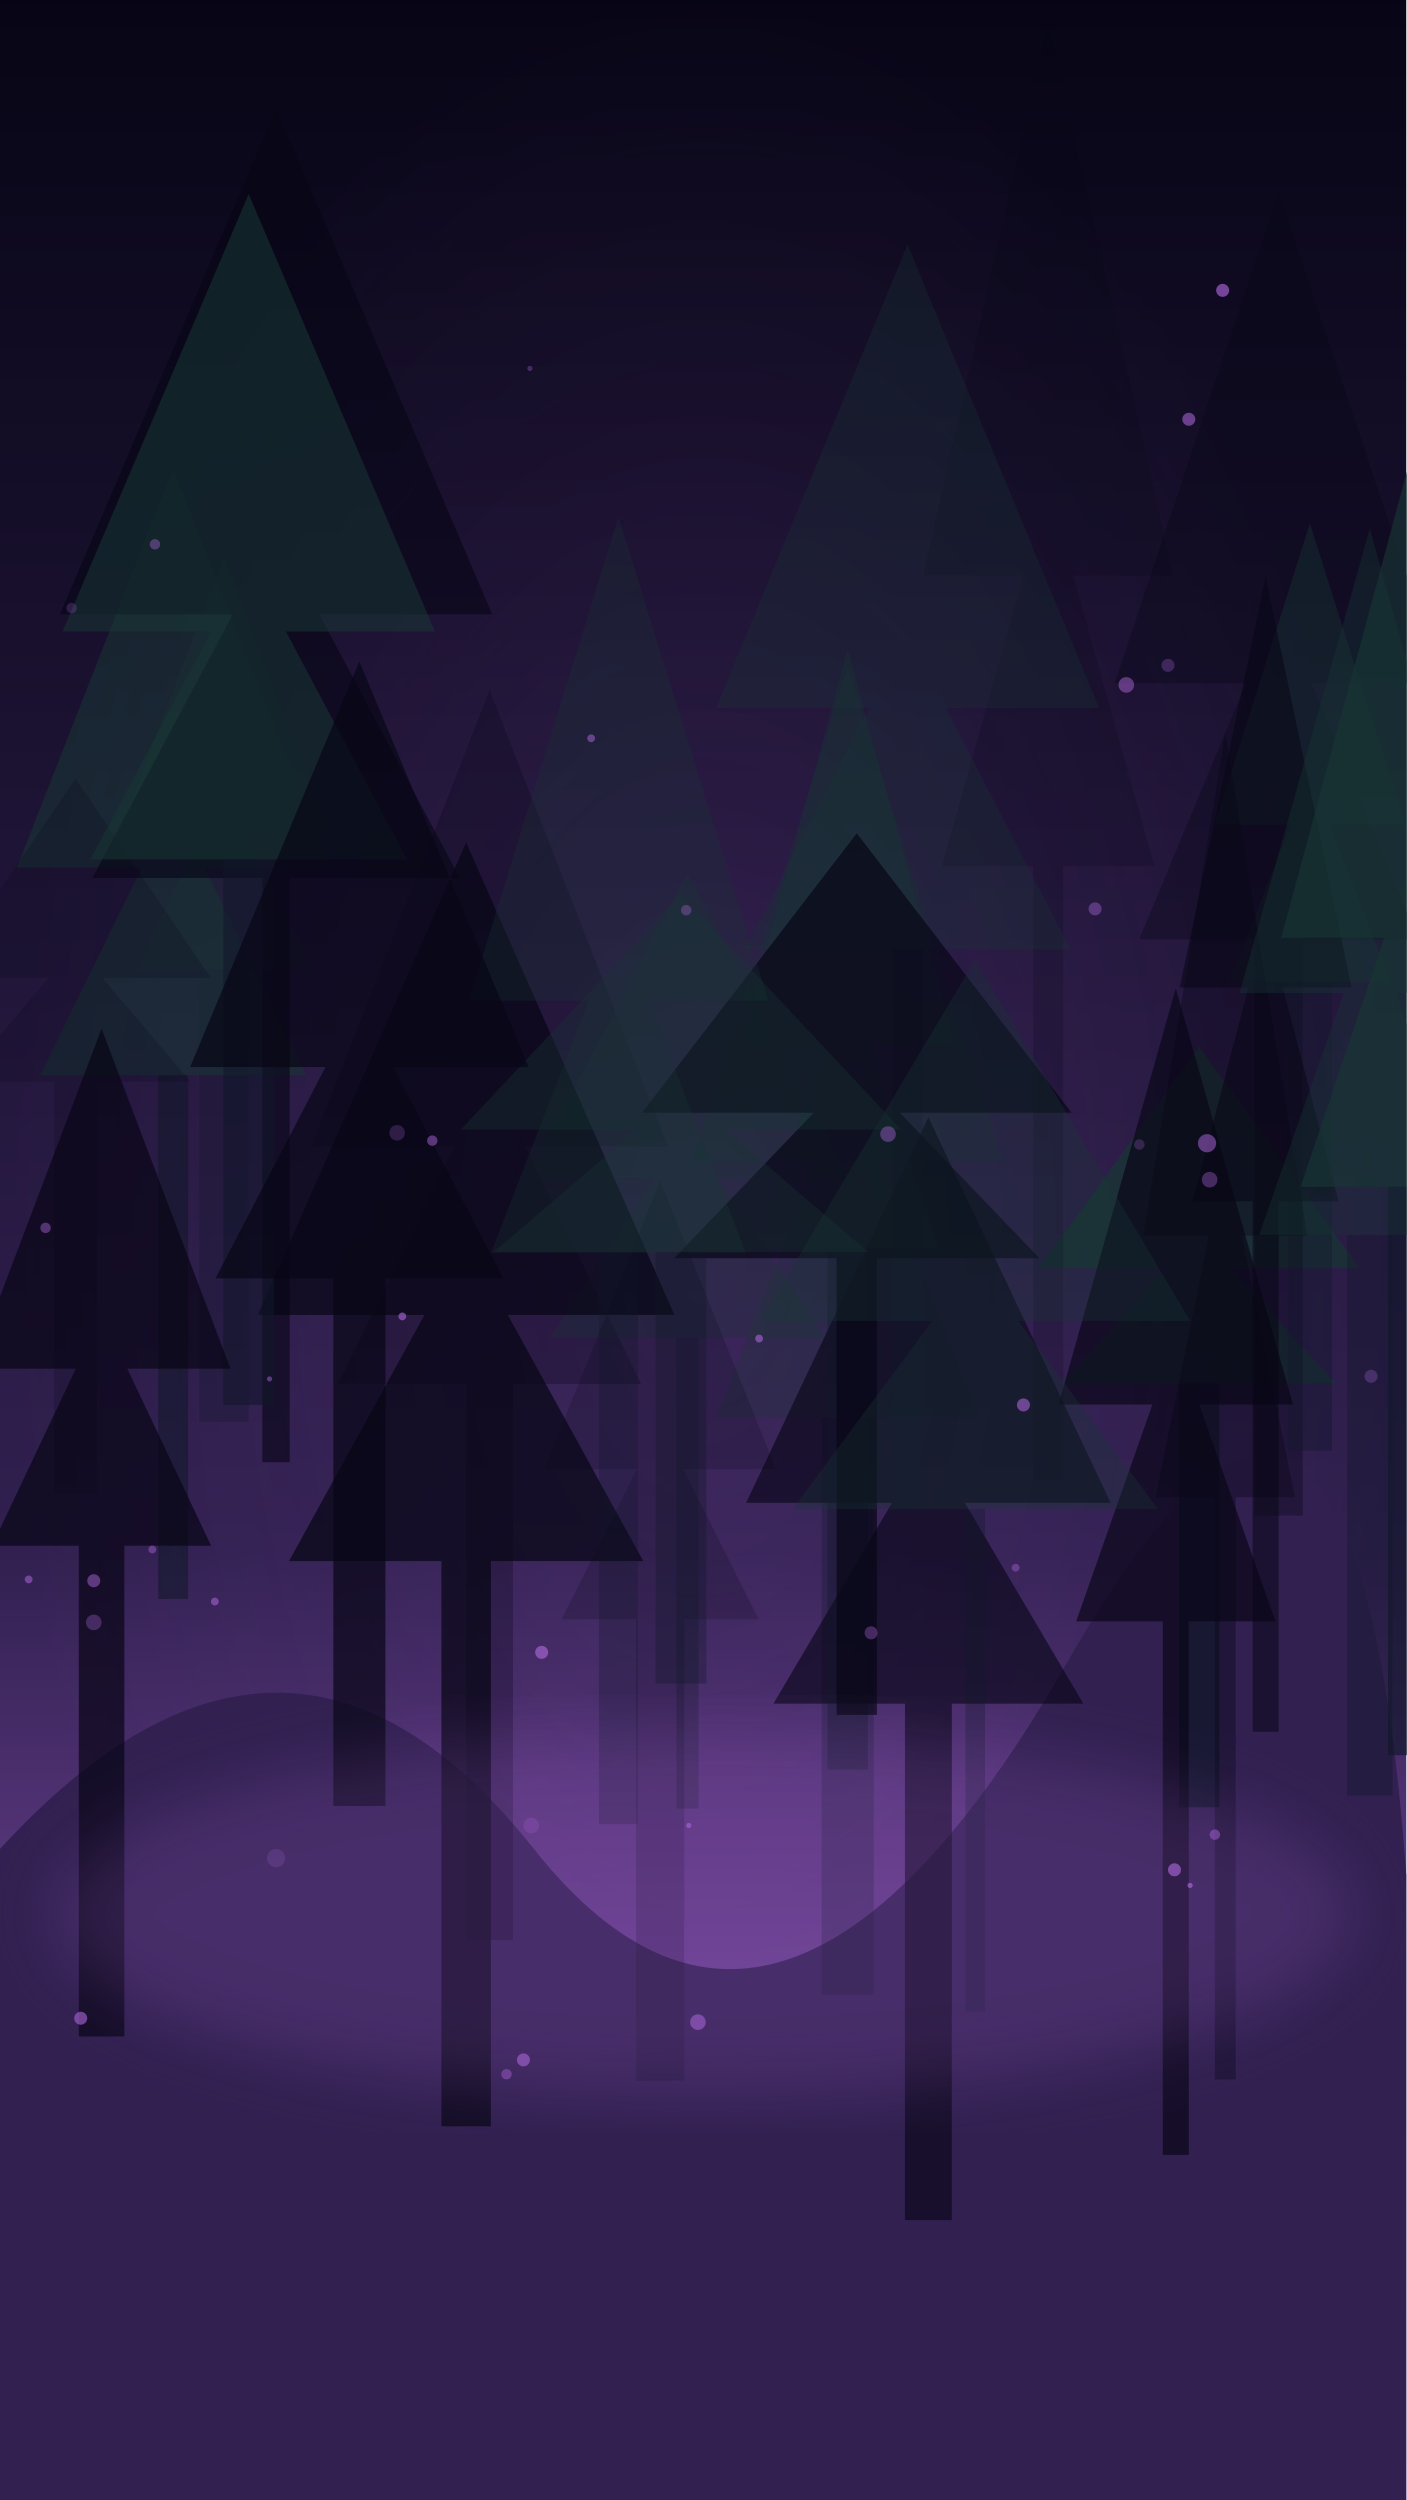
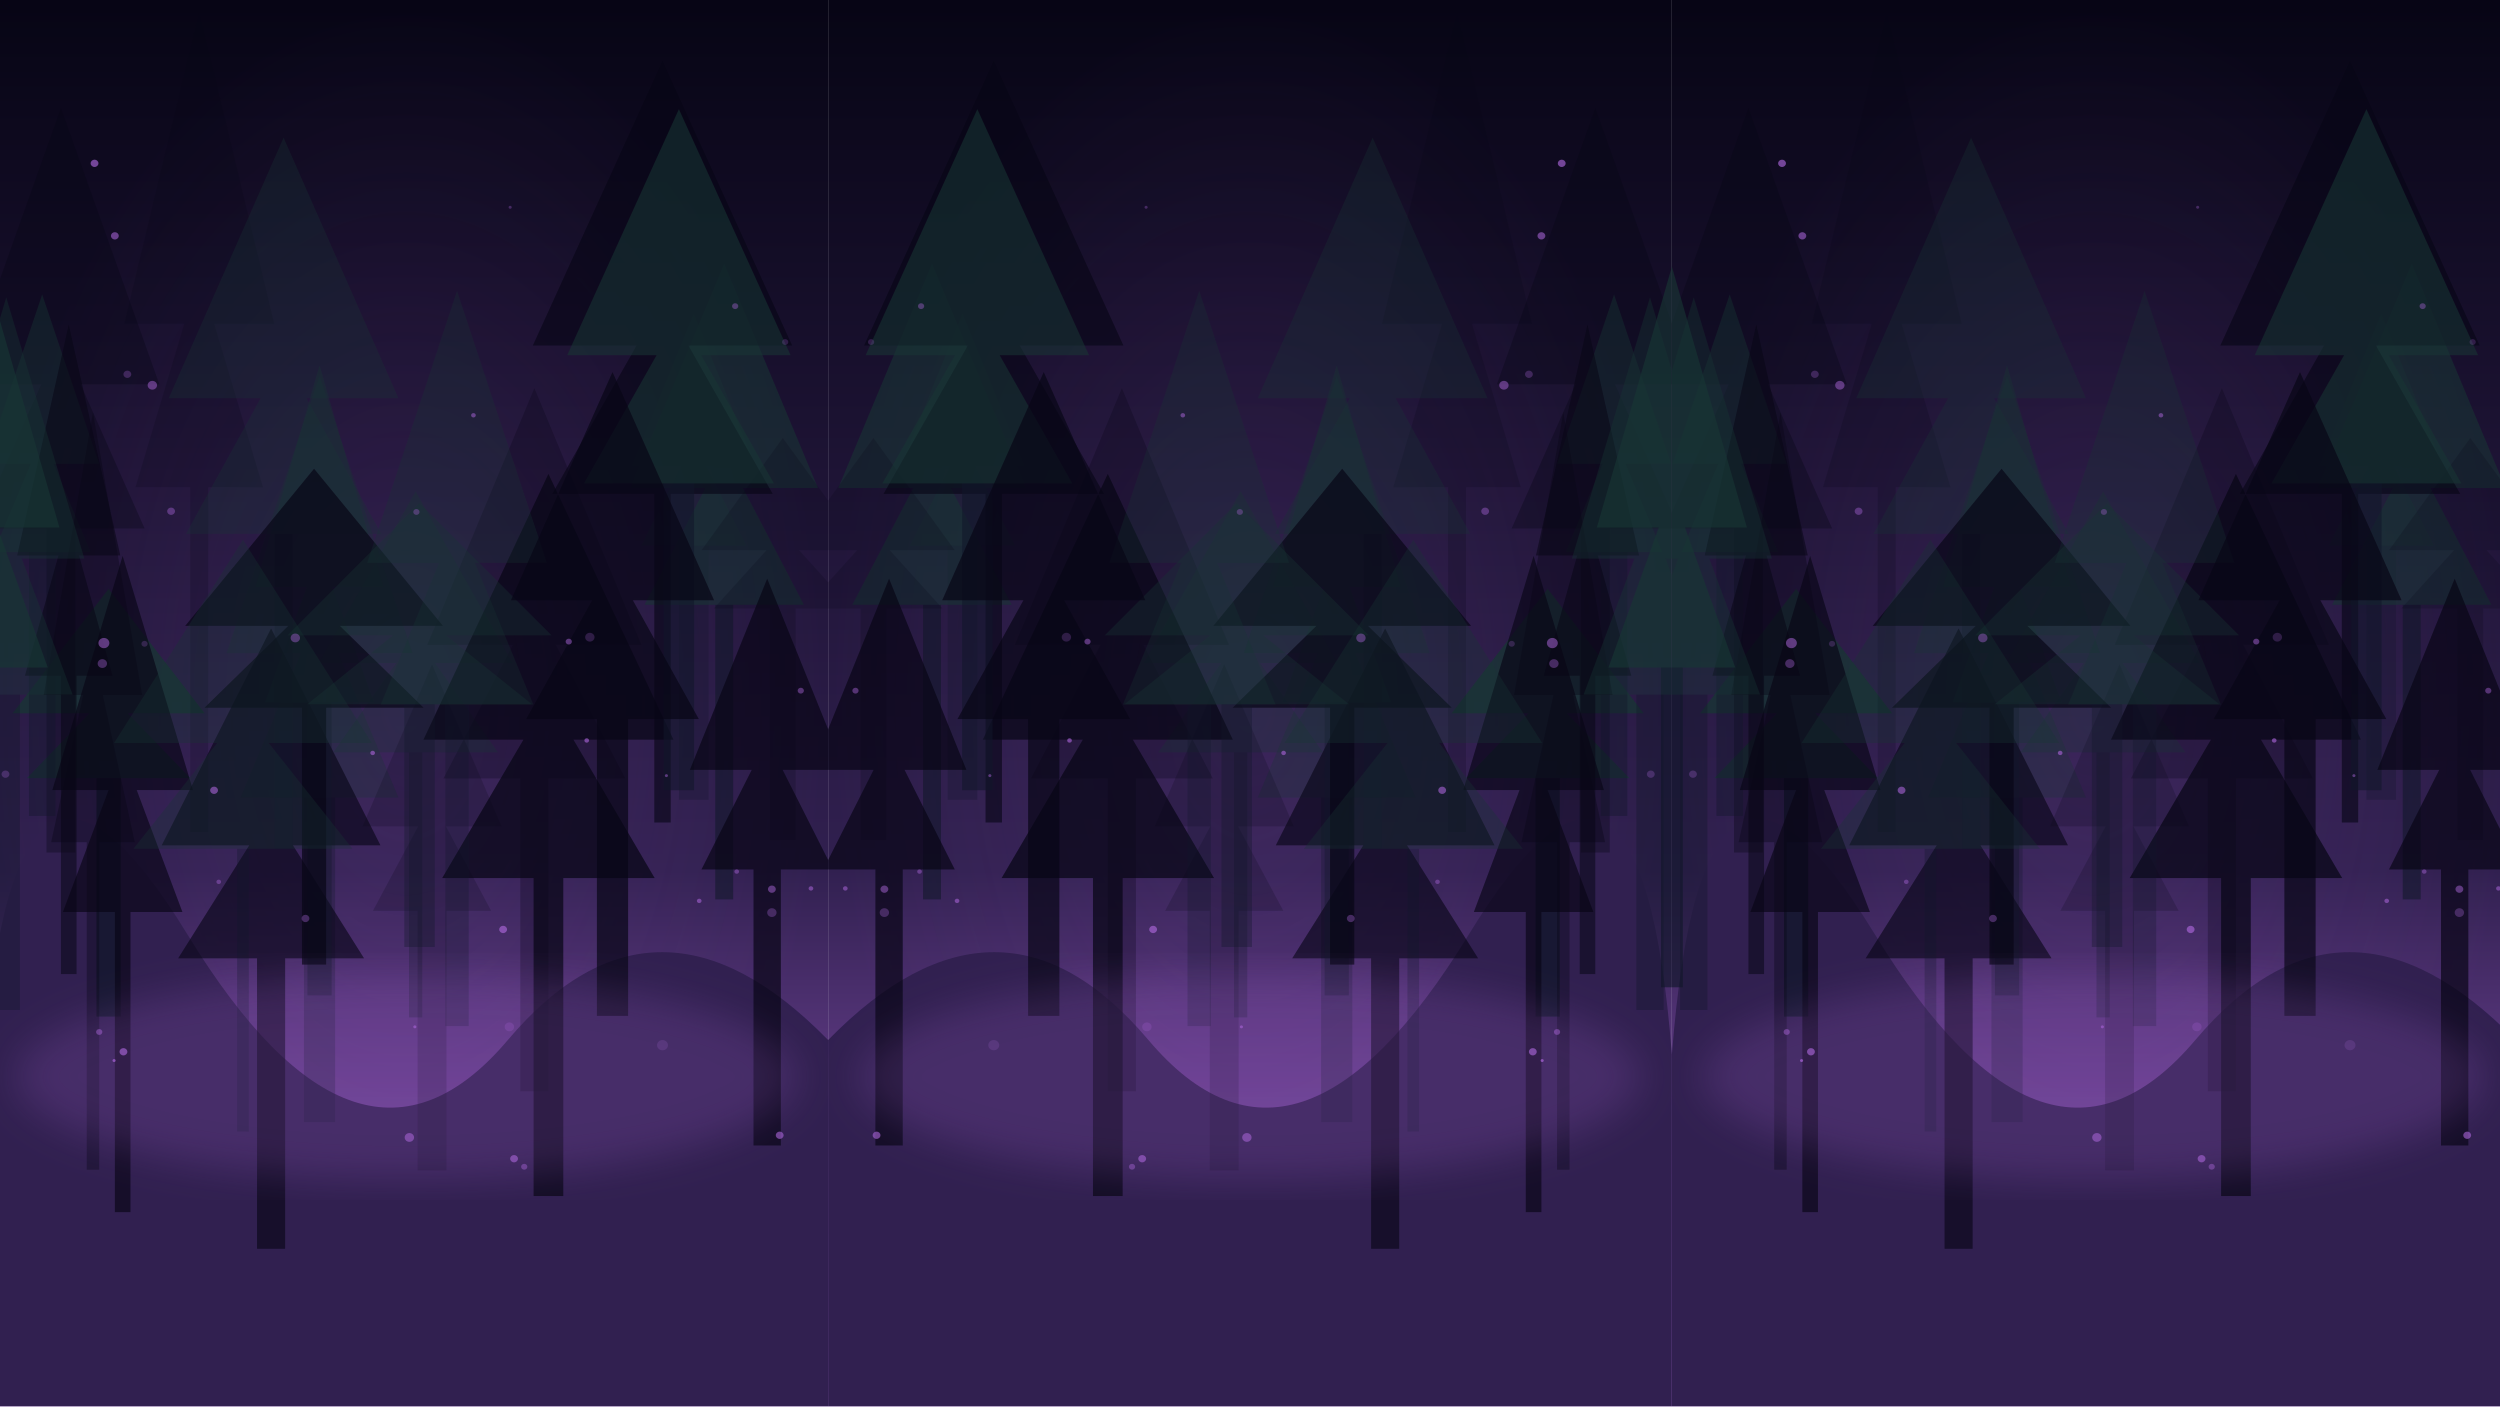
- <svg xmlns="http://www.w3.org/2000/svg" width="1080" height="1920" viewBox="0 0 1080 1920" role="img">
+ <svg xmlns="http://www.w3.org/2000/svg" width="1920" height="1080" viewBox="0 0 1920 1080" role="img" aria-label="Forêt violette panoramique haute définition">
  <defs>
    <linearGradient id="sky" x2="0" y2="1">
      <stop offset="0" stop-color="#070515" />
      <stop offset=".62" stop-color="#312050" />
      <stop offset="1" stop-color="#9e5ecb" />
    </linearGradient>
    <radialGradient id="glow">
      <stop stop-color="#9e5ecb" stop-opacity=".55" />
      <stop offset="1" stop-color="#9e5ecb" stop-opacity="0" />
    </radialGradient>
    <filter id="blur">
      <feGaussianBlur stdDeviation="25" />
    </filter>
    <filter id="soft">
      <feGaussianBlur stdDeviation="5" />
    </filter>
  </defs>
-   <rect width="1080" height="1920" fill="url(#sky)" />
-   <rect width="1080" height="1920" fill="url(#glow)" opacity=".25" />
-   <path d="M0 1420 Q220 1180 410 1420 T820 1276 T1080 1440 L1080 1920H0Z" fill="#312050" />
-   <g opacity="0.28">
-     <path d="M651 1532v-789 " stroke="#101629" stroke-width="40" />
-     <path d="M651 513l-119 378.72h95.2l-77.35 197.25h202.3l-77.35-197.25h95.2Z" fill="#173533" />
+   <g transform="translate(1272 0) scale(-1 1)">
+     <svg x="636" y="0" width="648" height="1080" viewBox="0 0 1080 1920" preserveAspectRatio="none">
+       <rect width="1080" height="1920" fill="url(#sky)" />
+       <rect width="1080" height="1920" fill="url(#glow)" opacity=".25" />
+       <path d="M0 1420 Q220 1180 410 1420 T820 1276 T1080 1440 L1080 1920H0Z" fill="#312050" />
+       <g opacity="0.28">
+         <path d="M651 1532v-789 " stroke="#101629" stroke-width="40" />
+         <path d="M651 513l-119 378.72h95.2l-77.35 197.25h202.3l-77.35-197.25h95.2Z" fill="#173533" />
+       </g>
+       <g opacity="0.28">
+         <path d="M376 1490v-730 " stroke="#070515" stroke-width="36" />
+         <path d="M376 530l-137 350.4h109.6l-89.05 182.5h232.9l-89.05-182.5h109.6Z" fill="#070515" />
+       </g>
+       <g opacity="0.75">
+         <path d="M921 1388v-354 " stroke="#101629" stroke-width="31" />
+         <path d="M921 804l-123 169.92h98.4l-79.95 88.5h209.1l-79.95-88.5h98.4Z" fill="#173533" />
+       </g>
+       <g opacity="0.62">
+         <path d="M713 1705v-617 " stroke="#070515" stroke-width="36" />
+         <path d="M713 858l-140 296.16h112l-91 154.25h238l-91-154.25h112Z" fill="#070515" />
+       </g>
+       <g opacity="0.36">
+         <path d="M651 1359v-630 " stroke="#101629" stroke-width="31" />
+         <path d="M651 499l-82 302.4h65.6l-53.3 157.5h139.4l-53.3-157.5h65.6Z" fill="#173533" />
+       </g>
+       <g opacity="0.35">
+         <path d="M982 1164v-787 " stroke="#070515" stroke-width="37" />
+         <path d="M982 147l-126 377.76h100.8l-81.9 196.75h214.2l-81.9-196.75h100.8Z" fill="#070515" />
+       </g>
+       <g opacity="0.30">
+         <path d="M528 1389v-488 " stroke="#101629" stroke-width="17" />
+         <path d="M528 671l-124 234.24h99.2l-80.6 122h210.8l-80.6-122h99.2Z" fill="#173533" />
+       </g>
+       <g opacity="0.20">
+         <path d="M805 1136v-892 " stroke="#070515" stroke-width="23" />
+         <path d="M805 14l-96 428.16h76.8l-62.4 223h163.2l-62.4-223h76.8Z" fill="#070515" />
+       </g>
+       <g opacity="0.41">
+         <path d="M1006 1114v-482 " stroke="#101629" stroke-width="34" />
+         <path d="M1006 402l-73 231.36h58.4l-47.45 120.5h124.1l-47.45-120.5h58.4Z" fill="#173533" />
+       </g>
+       <g opacity="0.66">
+         <path d="M903 1655v-666 " stroke="#070515" stroke-width="20" />
+         <path d="M903 759l-90 319.68h72l-58.5 166.5h153l-58.5-166.5h72Z" fill="#070515" />
+       </g>
+       <g opacity="0.31">
+         <path d="M697 1159v-741 " stroke="#101629" stroke-width="23" />
+         <path d="M697 188l-147 355.68h117.6l-95.55 185.25h249.9l-95.55-185.25h117.6Z" fill="#173533" />
+       </g>
+       <g opacity="0.38">
+         <path d="M941 1597v-804 " stroke="#070515" stroke-width="16" />
+         <path d="M941 563l-63 385.92h50.4l-40.95 201h107.1l-40.95-201h50.4Z" fill="#070515" />
+       </g>
+       <g opacity="0.29">
+         <path d="M172 1092v-434 " stroke="#101629" stroke-width="38" />
+         <path d="M172 428l-79 208.32h63.2l-51.35 108.5h134.3l-51.35-108.5h63.2Z" fill="#173533" />
+       </g>
+       <g opacity="0.72">
+         <path d="M358 1633v-756 " stroke="#070515" stroke-width="38" />
+         <path d="M358 647l-160 362.88h128l-104 189h272l-104-189h128Z" fill="#070515" />
+       </g>
+       <g opacity="0.57">
+         <path d="M133 1228v-638 " stroke="#101629" stroke-width="23" />
+         <path d="M133 360l-120 306.24h96l-78 159.5h204l-78-159.5h96Z" fill="#173533" />
+       </g>
+       <g opacity="0.70">
+         <path d="M658 1317v-447 " stroke="#070515" stroke-width="31" />
+         <path d="M658 640l-165 214.56h132l-107.25 111.75h280.5l-107.25-111.75h132Z" fill="#070515" />
+       </g>
+       <g opacity="0.32">
+         <path d="M749 1545v-578 " stroke="#101629" stroke-width="15" />
+         <path d="M749 737l-165 277.44h132l-107.25 144.5h280.5l-107.25-144.5h132Z" fill="#173533" />
+       </g>
+       <g opacity="0.20">
+         <path d="M507 1598v-461 " stroke="#070515" stroke-width="37" />
+         <path d="M507 907l-89 221.28h71.2l-57.85 115.25h151.3l-57.85-115.25h71.2Z" fill="#070515" />
+       </g>
+       <g opacity="0.28">
+         <path d="M475 1401v-774 " stroke="#101629" stroke-width="30" />
+         <path d="M475 397l-115 371.52h92l-74.75 193.5h195.5l-74.75-193.5h92Z" fill="#173533" />
+       </g>
+       <g opacity="0.62">
+         <path d="M212 1123v-810 " stroke="#070515" stroke-width="21" />
+         <path d="M212 83l-166 388.8h132.8l-107.9 202.5h282.2l-107.9-202.5h132.8Z" fill="#070515" />
+       </g>
+       <g opacity="0.35">
+         <path d="M523 1293v-376 " stroke="#101629" stroke-width="39" />
+         <path d="M523 687l-169 180.48h135.2l-109.85 94h287.3l-109.85-94h135.2Z" fill="#173533" />
+       </g>
+       <g opacity="0.20">
+         <path d="M58 1147v-319 " stroke="#070515" stroke-width="33" />
+         <path d="M58 598l-104 153.12h83.2l-67.6 79.75h176.8l-67.6-79.75h83.2Z" fill="#070515" />
+       </g>
+       <g opacity="0.56">
+         <path d="M191 1079v-700 " stroke="#101629" stroke-width="39" />
+         <path d="M191 149l-143 336h114.4l-92.95 175h243.1l-92.95-175h114.4Z" fill="#173533" />
+       </g>
+       <g opacity="0.54">
+         <path d="M972 1330v-657 " stroke="#070515" stroke-width="20" />
+         <path d="M972 443l-66 315.36h52.8l-42.9 164.25h112.2l-42.9-164.25h52.8Z" fill="#070515" />
+       </g>
+       <g opacity="0.64">
+         <path d="M1083 1348v-765 " stroke="#101629" stroke-width="34" />
+         <path d="M1083 353l-99 367.2h79.2l-64.35 191.25h168.3l-64.35-191.25h79.2Z" fill="#173533" />
+       </g>
+       <g opacity="0.69">
+         <path d="M78 1564v-544 " stroke="#070515" stroke-width="35" />
+         <path d="M78 790l-99 261.12h79.2l-64.35 136h168.3l-64.35-136h79.2Z" fill="#070515" />
+       </g>
+       <g opacity="0.37">
+         <path d="M1052 1379v-743 " stroke="#101629" stroke-width="35" />
+         <path d="M1052 406l-100 356.64h80l-65 185.75h170l-65-185.75h80Z" fill="#173533" />
+       </g>
+       <g opacity="0.70">
+         <path d="M276 1387v-649 " stroke="#070515" stroke-width="40" />
+         <path d="M276 508l-130 311.52h104l-84.5 162.25h221l-84.5-162.25h104Z" fill="#070515" />
+       </g>
+       <ellipse cx="540" cy="1470" rx="500" ry="140" fill="#9e5ecb" opacity=".2" filter="url(#blur)" />
+       <circle cx="332" cy="876" r="4" fill="#9e5ecb" opacity="0.53" />
+       <circle cx="402" cy="1582" r="5" fill="#9e5ecb" opacity="0.67" />
+       <circle cx="929" cy="906" r="6" fill="#9e5ecb" opacity="0.41" />
+       <circle cx="875" cy="879" r="4" fill="#9e5ecb" opacity="0.26" />
+       <circle cx="416" cy="1269" r="5" fill="#9e5ecb" opacity="0.74" />
+       <circle cx="1053" cy="1057" r="5" fill="#9e5ecb" opacity="0.31" />
+       <circle cx="913" cy="322" r="5" fill="#9e5ecb" opacity="0.62" />
+       <circle cx="583" cy="1028" r="3" fill="#9e5ecb" opacity="0.67" />
+       <circle cx="780" cy="1204" r="3" fill="#9e5ecb" opacity="0.47" />
+       <circle cx="454" cy="567" r="3" fill="#9e5ecb" opacity="0.56" />
+       <circle cx="22" cy="1213" r="3" fill="#9e5ecb" opacity="0.60" />
+       <circle cx="119" cy="418" r="4" fill="#9e5ecb" opacity="0.43" />
+       <circle cx="55" cy="467" r="4" fill="#9e5ecb" opacity="0.24" />
+       <circle cx="408" cy="1402" r="6" fill="#9e5ecb" opacity="0.27" />
+       <circle cx="927" cy="878" r="7" fill="#9e5ecb" opacity="0.57" />
+       <circle cx="786" cy="1079" r="5" fill="#9e5ecb" opacity="0.64" />
+       <circle cx="165" cy="1230" r="3" fill="#9e5ecb" opacity="0.63" />
+       <circle cx="309" cy="1011" r="3" fill="#9e5ecb" opacity="0.68" />
+       <circle cx="529" cy="1402" r="2" fill="#9e5ecb" opacity="0.72" />
+       <circle cx="212" cy="1427" r="7" fill="#9e5ecb" opacity="0.21" />
+       <circle cx="669" cy="1254" r="5" fill="#9e5ecb" opacity="0.39" />
+       <circle cx="841" cy="698" r="5" fill="#9e5ecb" opacity="0.45" />
+       <circle cx="933" cy="1409" r="4" fill="#9e5ecb" opacity="0.53" />
+       <circle cx="207" cy="1059" r="2" fill="#9e5ecb" opacity="0.52" />
+       <circle cx="389" cy="1593" r="4" fill="#9e5ecb" opacity="0.48" />
+       <circle cx="407" cy="283" r="2" fill="#9e5ecb" opacity="0.35" />
+       <circle cx="682" cy="871" r="6" fill="#9e5ecb" opacity="0.46" />
+       <circle cx="72" cy="1214" r="5" fill="#9e5ecb" opacity="0.53" />
+       <circle cx="72" cy="1246" r="6" fill="#9e5ecb" opacity="0.35" />
+       <circle cx="914" cy="1448" r="2" fill="#9e5ecb" opacity="0.79" />
+       <circle cx="536" cy="1553" r="6" fill="#9e5ecb" opacity="0.63" />
+       <circle cx="305" cy="870" r="6" fill="#9e5ecb" opacity="0.25" />
+       <circle cx="897" cy="511" r="5" fill="#9e5ecb" opacity="0.31" />
+       <circle cx="35" cy="943" r="4" fill="#9e5ecb" opacity="0.48" />
+       <circle cx="939" cy="223" r="5" fill="#9e5ecb" opacity="0.70" />
+       <circle cx="62" cy="1550" r="5" fill="#9e5ecb" opacity="0.66" />
+       <circle cx="902" cy="1436" r="5" fill="#9e5ecb" opacity="0.71" />
+       <circle cx="117" cy="1190" r="3" fill="#9e5ecb" opacity="0.49" />
+       <circle cx="527" cy="699" r="4" fill="#9e5ecb" opacity="0.38" />
+       <circle cx="865" cy="526" r="6" fill="#9e5ecb" opacity="0.53" />
+     </svg>
  </g>
-   <g opacity="0.28">
-     <path d="M376 1490v-730 " stroke="#070515" stroke-width="36" />
-     <path d="M376 530l-137 350.4h109.6l-89.05 182.5h232.9l-89.05-182.5h109.6Z" fill="#070515" />
+   <svg x="636" y="0" width="648" height="1080" viewBox="0 0 1080 1920" preserveAspectRatio="none">
+     <rect width="1080" height="1920" fill="url(#sky)" />
+     <rect width="1080" height="1920" fill="url(#glow)" opacity=".25" />
+     <path d="M0 1420 Q220 1180 410 1420 T820 1276 T1080 1440 L1080 1920H0Z" fill="#312050" />
+     <g opacity="0.28">
+       <path d="M651 1532v-789 " stroke="#101629" stroke-width="40" />
+       <path d="M651 513l-119 378.72h95.2l-77.35 197.25h202.3l-77.35-197.25h95.2Z" fill="#173533" />
+     </g>
+     <g opacity="0.28">
+       <path d="M376 1490v-730 " stroke="#070515" stroke-width="36" />
+       <path d="M376 530l-137 350.4h109.6l-89.05 182.5h232.9l-89.05-182.5h109.6Z" fill="#070515" />
+     </g>
+     <g opacity="0.75">
+       <path d="M921 1388v-354 " stroke="#101629" stroke-width="31" />
+       <path d="M921 804l-123 169.92h98.4l-79.95 88.5h209.1l-79.95-88.5h98.4Z" fill="#173533" />
+     </g>
+     <g opacity="0.62">
+       <path d="M713 1705v-617 " stroke="#070515" stroke-width="36" />
+       <path d="M713 858l-140 296.16h112l-91 154.25h238l-91-154.25h112Z" fill="#070515" />
+     </g>
+     <g opacity="0.36">
+       <path d="M651 1359v-630 " stroke="#101629" stroke-width="31" />
+       <path d="M651 499l-82 302.4h65.6l-53.3 157.5h139.4l-53.3-157.5h65.6Z" fill="#173533" />
+     </g>
+     <g opacity="0.35">
+       <path d="M982 1164v-787 " stroke="#070515" stroke-width="37" />
+       <path d="M982 147l-126 377.76h100.8l-81.9 196.75h214.2l-81.9-196.75h100.8Z" fill="#070515" />
+     </g>
+     <g opacity="0.30">
+       <path d="M528 1389v-488 " stroke="#101629" stroke-width="17" />
+       <path d="M528 671l-124 234.24h99.2l-80.6 122h210.8l-80.6-122h99.2Z" fill="#173533" />
+     </g>
+     <g opacity="0.20">
+       <path d="M805 1136v-892 " stroke="#070515" stroke-width="23" />
+       <path d="M805 14l-96 428.16h76.8l-62.4 223h163.2l-62.4-223h76.8Z" fill="#070515" />
+     </g>
+     <g opacity="0.41">
+       <path d="M1006 1114v-482 " stroke="#101629" stroke-width="34" />
+       <path d="M1006 402l-73 231.36h58.4l-47.45 120.5h124.1l-47.45-120.5h58.4Z" fill="#173533" />
+     </g>
+     <g opacity="0.66">
+       <path d="M903 1655v-666 " stroke="#070515" stroke-width="20" />
+       <path d="M903 759l-90 319.68h72l-58.5 166.5h153l-58.5-166.5h72Z" fill="#070515" />
+     </g>
+     <g opacity="0.31">
+       <path d="M697 1159v-741 " stroke="#101629" stroke-width="23" />
+       <path d="M697 188l-147 355.68h117.6l-95.55 185.25h249.9l-95.55-185.25h117.6Z" fill="#173533" />
+     </g>
+     <g opacity="0.38">
+       <path d="M941 1597v-804 " stroke="#070515" stroke-width="16" />
+       <path d="M941 563l-63 385.92h50.4l-40.95 201h107.1l-40.95-201h50.4Z" fill="#070515" />
+     </g>
+     <g opacity="0.29">
+       <path d="M172 1092v-434 " stroke="#101629" stroke-width="38" />
+       <path d="M172 428l-79 208.32h63.2l-51.35 108.5h134.3l-51.35-108.5h63.2Z" fill="#173533" />
+     </g>
+     <g opacity="0.72">
+       <path d="M358 1633v-756 " stroke="#070515" stroke-width="38" />
+       <path d="M358 647l-160 362.88h128l-104 189h272l-104-189h128Z" fill="#070515" />
+     </g>
+     <g opacity="0.57">
+       <path d="M133 1228v-638 " stroke="#101629" stroke-width="23" />
+       <path d="M133 360l-120 306.24h96l-78 159.5h204l-78-159.5h96Z" fill="#173533" />
+     </g>
+     <g opacity="0.70">
+       <path d="M658 1317v-447 " stroke="#070515" stroke-width="31" />
+       <path d="M658 640l-165 214.56h132l-107.25 111.75h280.5l-107.25-111.75h132Z" fill="#070515" />
+     </g>
+     <g opacity="0.32">
+       <path d="M749 1545v-578 " stroke="#101629" stroke-width="15" />
+       <path d="M749 737l-165 277.44h132l-107.25 144.5h280.5l-107.25-144.5h132Z" fill="#173533" />
+     </g>
+     <g opacity="0.20">
+       <path d="M507 1598v-461 " stroke="#070515" stroke-width="37" />
+       <path d="M507 907l-89 221.28h71.2l-57.85 115.25h151.3l-57.85-115.25h71.2Z" fill="#070515" />
+     </g>
+     <g opacity="0.28">
+       <path d="M475 1401v-774 " stroke="#101629" stroke-width="30" />
+       <path d="M475 397l-115 371.52h92l-74.75 193.5h195.5l-74.75-193.5h92Z" fill="#173533" />
+     </g>
+     <g opacity="0.62">
+       <path d="M212 1123v-810 " stroke="#070515" stroke-width="21" />
+       <path d="M212 83l-166 388.8h132.8l-107.9 202.5h282.2l-107.9-202.5h132.8Z" fill="#070515" />
+     </g>
+     <g opacity="0.35">
+       <path d="M523 1293v-376 " stroke="#101629" stroke-width="39" />
+       <path d="M523 687l-169 180.48h135.2l-109.85 94h287.3l-109.85-94h135.2Z" fill="#173533" />
+     </g>
+     <g opacity="0.20">
+       <path d="M58 1147v-319 " stroke="#070515" stroke-width="33" />
+       <path d="M58 598l-104 153.12h83.2l-67.6 79.75h176.8l-67.6-79.75h83.2Z" fill="#070515" />
+     </g>
+     <g opacity="0.56">
+       <path d="M191 1079v-700 " stroke="#101629" stroke-width="39" />
+       <path d="M191 149l-143 336h114.4l-92.95 175h243.1l-92.95-175h114.4Z" fill="#173533" />
+     </g>
+     <g opacity="0.54">
+       <path d="M972 1330v-657 " stroke="#070515" stroke-width="20" />
+       <path d="M972 443l-66 315.36h52.8l-42.9 164.25h112.2l-42.9-164.25h52.8Z" fill="#070515" />
+     </g>
+     <g opacity="0.64">
+       <path d="M1083 1348v-765 " stroke="#101629" stroke-width="34" />
+       <path d="M1083 353l-99 367.2h79.2l-64.35 191.25h168.3l-64.35-191.25h79.2Z" fill="#173533" />
+     </g>
+     <g opacity="0.69">
+       <path d="M78 1564v-544 " stroke="#070515" stroke-width="35" />
+       <path d="M78 790l-99 261.12h79.2l-64.35 136h168.3l-64.35-136h79.2Z" fill="#070515" />
+     </g>
+     <g opacity="0.37">
+       <path d="M1052 1379v-743 " stroke="#101629" stroke-width="35" />
+       <path d="M1052 406l-100 356.64h80l-65 185.75h170l-65-185.75h80Z" fill="#173533" />
+     </g>
+     <g opacity="0.70">
+       <path d="M276 1387v-649 " stroke="#070515" stroke-width="40" />
+       <path d="M276 508l-130 311.52h104l-84.5 162.25h221l-84.5-162.25h104Z" fill="#070515" />
+     </g>
+     <ellipse cx="540" cy="1470" rx="500" ry="140" fill="#9e5ecb" opacity=".2" filter="url(#blur)" />
+     <circle cx="332" cy="876" r="4" fill="#9e5ecb" opacity="0.53" />
+     <circle cx="402" cy="1582" r="5" fill="#9e5ecb" opacity="0.67" />
+     <circle cx="929" cy="906" r="6" fill="#9e5ecb" opacity="0.41" />
+     <circle cx="875" cy="879" r="4" fill="#9e5ecb" opacity="0.26" />
+     <circle cx="416" cy="1269" r="5" fill="#9e5ecb" opacity="0.74" />
+     <circle cx="1053" cy="1057" r="5" fill="#9e5ecb" opacity="0.31" />
+     <circle cx="913" cy="322" r="5" fill="#9e5ecb" opacity="0.62" />
+     <circle cx="583" cy="1028" r="3" fill="#9e5ecb" opacity="0.67" />
+     <circle cx="780" cy="1204" r="3" fill="#9e5ecb" opacity="0.47" />
+     <circle cx="454" cy="567" r="3" fill="#9e5ecb" opacity="0.56" />
+     <circle cx="22" cy="1213" r="3" fill="#9e5ecb" opacity="0.60" />
+     <circle cx="119" cy="418" r="4" fill="#9e5ecb" opacity="0.43" />
+     <circle cx="55" cy="467" r="4" fill="#9e5ecb" opacity="0.24" />
+     <circle cx="408" cy="1402" r="6" fill="#9e5ecb" opacity="0.27" />
+     <circle cx="927" cy="878" r="7" fill="#9e5ecb" opacity="0.57" />
+     <circle cx="786" cy="1079" r="5" fill="#9e5ecb" opacity="0.64" />
+     <circle cx="165" cy="1230" r="3" fill="#9e5ecb" opacity="0.63" />
+     <circle cx="309" cy="1011" r="3" fill="#9e5ecb" opacity="0.68" />
+     <circle cx="529" cy="1402" r="2" fill="#9e5ecb" opacity="0.72" />
+     <circle cx="212" cy="1427" r="7" fill="#9e5ecb" opacity="0.21" />
+     <circle cx="669" cy="1254" r="5" fill="#9e5ecb" opacity="0.39" />
+     <circle cx="841" cy="698" r="5" fill="#9e5ecb" opacity="0.45" />
+     <circle cx="933" cy="1409" r="4" fill="#9e5ecb" opacity="0.53" />
+     <circle cx="207" cy="1059" r="2" fill="#9e5ecb" opacity="0.52" />
+     <circle cx="389" cy="1593" r="4" fill="#9e5ecb" opacity="0.48" />
+     <circle cx="407" cy="283" r="2" fill="#9e5ecb" opacity="0.35" />
+     <circle cx="682" cy="871" r="6" fill="#9e5ecb" opacity="0.46" />
+     <circle cx="72" cy="1214" r="5" fill="#9e5ecb" opacity="0.53" />
+     <circle cx="72" cy="1246" r="6" fill="#9e5ecb" opacity="0.35" />
+     <circle cx="914" cy="1448" r="2" fill="#9e5ecb" opacity="0.79" />
+     <circle cx="536" cy="1553" r="6" fill="#9e5ecb" opacity="0.63" />
+     <circle cx="305" cy="870" r="6" fill="#9e5ecb" opacity="0.25" />
+     <circle cx="897" cy="511" r="5" fill="#9e5ecb" opacity="0.31" />
+     <circle cx="35" cy="943" r="4" fill="#9e5ecb" opacity="0.48" />
+     <circle cx="939" cy="223" r="5" fill="#9e5ecb" opacity="0.70" />
+     <circle cx="62" cy="1550" r="5" fill="#9e5ecb" opacity="0.66" />
+     <circle cx="902" cy="1436" r="5" fill="#9e5ecb" opacity="0.71" />
+     <circle cx="117" cy="1190" r="3" fill="#9e5ecb" opacity="0.49" />
+     <circle cx="527" cy="699" r="4" fill="#9e5ecb" opacity="0.38" />
+     <circle cx="865" cy="526" r="6" fill="#9e5ecb" opacity="0.53" />
+   </svg>
+   <g transform="translate(2568 0) scale(-1 1)">
+     <svg x="636" y="0" width="648" height="1080" viewBox="0 0 1080 1920" preserveAspectRatio="none">
+       <rect width="1080" height="1920" fill="url(#sky)" />
+       <rect width="1080" height="1920" fill="url(#glow)" opacity=".25" />
+       <path d="M0 1420 Q220 1180 410 1420 T820 1276 T1080 1440 L1080 1920H0Z" fill="#312050" />
+       <g opacity="0.28">
+         <path d="M651 1532v-789 " stroke="#101629" stroke-width="40" />
+         <path d="M651 513l-119 378.72h95.2l-77.35 197.25h202.3l-77.35-197.25h95.2Z" fill="#173533" />
+       </g>
+       <g opacity="0.28">
+         <path d="M376 1490v-730 " stroke="#070515" stroke-width="36" />
+         <path d="M376 530l-137 350.4h109.6l-89.05 182.5h232.9l-89.05-182.5h109.6Z" fill="#070515" />
+       </g>
+       <g opacity="0.75">
+         <path d="M921 1388v-354 " stroke="#101629" stroke-width="31" />
+         <path d="M921 804l-123 169.92h98.4l-79.95 88.5h209.1l-79.95-88.5h98.4Z" fill="#173533" />
+       </g>
+       <g opacity="0.62">
+         <path d="M713 1705v-617 " stroke="#070515" stroke-width="36" />
+         <path d="M713 858l-140 296.16h112l-91 154.25h238l-91-154.25h112Z" fill="#070515" />
+       </g>
+       <g opacity="0.36">
+         <path d="M651 1359v-630 " stroke="#101629" stroke-width="31" />
+         <path d="M651 499l-82 302.4h65.6l-53.3 157.5h139.4l-53.3-157.5h65.6Z" fill="#173533" />
+       </g>
+       <g opacity="0.35">
+         <path d="M982 1164v-787 " stroke="#070515" stroke-width="37" />
+         <path d="M982 147l-126 377.76h100.8l-81.9 196.75h214.2l-81.9-196.75h100.8Z" fill="#070515" />
+       </g>
+       <g opacity="0.30">
+         <path d="M528 1389v-488 " stroke="#101629" stroke-width="17" />
+         <path d="M528 671l-124 234.24h99.2l-80.6 122h210.8l-80.6-122h99.2Z" fill="#173533" />
+       </g>
+       <g opacity="0.20">
+         <path d="M805 1136v-892 " stroke="#070515" stroke-width="23" />
+         <path d="M805 14l-96 428.16h76.8l-62.4 223h163.2l-62.4-223h76.8Z" fill="#070515" />
+       </g>
+       <g opacity="0.41">
+         <path d="M1006 1114v-482 " stroke="#101629" stroke-width="34" />
+         <path d="M1006 402l-73 231.36h58.4l-47.45 120.5h124.1l-47.45-120.5h58.4Z" fill="#173533" />
+       </g>
+       <g opacity="0.66">
+         <path d="M903 1655v-666 " stroke="#070515" stroke-width="20" />
+         <path d="M903 759l-90 319.68h72l-58.5 166.5h153l-58.5-166.5h72Z" fill="#070515" />
+       </g>
+       <g opacity="0.31">
+         <path d="M697 1159v-741 " stroke="#101629" stroke-width="23" />
+         <path d="M697 188l-147 355.68h117.6l-95.55 185.25h249.9l-95.55-185.25h117.6Z" fill="#173533" />
+       </g>
+       <g opacity="0.38">
+         <path d="M941 1597v-804 " stroke="#070515" stroke-width="16" />
+         <path d="M941 563l-63 385.92h50.4l-40.95 201h107.1l-40.95-201h50.4Z" fill="#070515" />
+       </g>
+       <g opacity="0.29">
+         <path d="M172 1092v-434 " stroke="#101629" stroke-width="38" />
+         <path d="M172 428l-79 208.32h63.2l-51.35 108.5h134.3l-51.35-108.5h63.2Z" fill="#173533" />
+       </g>
+       <g opacity="0.72">
+         <path d="M358 1633v-756 " stroke="#070515" stroke-width="38" />
+         <path d="M358 647l-160 362.88h128l-104 189h272l-104-189h128Z" fill="#070515" />
+       </g>
+       <g opacity="0.57">
+         <path d="M133 1228v-638 " stroke="#101629" stroke-width="23" />
+         <path d="M133 360l-120 306.24h96l-78 159.5h204l-78-159.5h96Z" fill="#173533" />
+       </g>
+       <g opacity="0.70">
+         <path d="M658 1317v-447 " stroke="#070515" stroke-width="31" />
+         <path d="M658 640l-165 214.56h132l-107.25 111.75h280.5l-107.25-111.75h132Z" fill="#070515" />
+       </g>
+       <g opacity="0.32">
+         <path d="M749 1545v-578 " stroke="#101629" stroke-width="15" />
+         <path d="M749 737l-165 277.44h132l-107.25 144.5h280.5l-107.25-144.5h132Z" fill="#173533" />
+       </g>
+       <g opacity="0.20">
+         <path d="M507 1598v-461 " stroke="#070515" stroke-width="37" />
+         <path d="M507 907l-89 221.28h71.2l-57.85 115.25h151.3l-57.85-115.25h71.2Z" fill="#070515" />
+       </g>
+       <g opacity="0.28">
+         <path d="M475 1401v-774 " stroke="#101629" stroke-width="30" />
+         <path d="M475 397l-115 371.52h92l-74.75 193.5h195.5l-74.75-193.5h92Z" fill="#173533" />
+       </g>
+       <g opacity="0.62">
+         <path d="M212 1123v-810 " stroke="#070515" stroke-width="21" />
+         <path d="M212 83l-166 388.8h132.8l-107.9 202.5h282.2l-107.9-202.5h132.8Z" fill="#070515" />
+       </g>
+       <g opacity="0.35">
+         <path d="M523 1293v-376 " stroke="#101629" stroke-width="39" />
+         <path d="M523 687l-169 180.48h135.2l-109.85 94h287.3l-109.85-94h135.2Z" fill="#173533" />
+       </g>
+       <g opacity="0.20">
+         <path d="M58 1147v-319 " stroke="#070515" stroke-width="33" />
+         <path d="M58 598l-104 153.12h83.2l-67.6 79.75h176.8l-67.6-79.75h83.2Z" fill="#070515" />
+       </g>
+       <g opacity="0.56">
+         <path d="M191 1079v-700 " stroke="#101629" stroke-width="39" />
+         <path d="M191 149l-143 336h114.4l-92.95 175h243.1l-92.95-175h114.4Z" fill="#173533" />
+       </g>
+       <g opacity="0.54">
+         <path d="M972 1330v-657 " stroke="#070515" stroke-width="20" />
+         <path d="M972 443l-66 315.36h52.8l-42.9 164.25h112.2l-42.9-164.25h52.8Z" fill="#070515" />
+       </g>
+       <g opacity="0.64">
+         <path d="M1083 1348v-765 " stroke="#101629" stroke-width="34" />
+         <path d="M1083 353l-99 367.2h79.2l-64.35 191.25h168.3l-64.35-191.25h79.2Z" fill="#173533" />
+       </g>
+       <g opacity="0.69">
+         <path d="M78 1564v-544 " stroke="#070515" stroke-width="35" />
+         <path d="M78 790l-99 261.12h79.2l-64.35 136h168.3l-64.35-136h79.2Z" fill="#070515" />
+       </g>
+       <g opacity="0.37">
+         <path d="M1052 1379v-743 " stroke="#101629" stroke-width="35" />
+         <path d="M1052 406l-100 356.64h80l-65 185.75h170l-65-185.75h80Z" fill="#173533" />
+       </g>
+       <g opacity="0.70">
+         <path d="M276 1387v-649 " stroke="#070515" stroke-width="40" />
+         <path d="M276 508l-130 311.52h104l-84.5 162.25h221l-84.5-162.25h104Z" fill="#070515" />
+       </g>
+       <ellipse cx="540" cy="1470" rx="500" ry="140" fill="#9e5ecb" opacity=".2" filter="url(#blur)" />
+       <circle cx="332" cy="876" r="4" fill="#9e5ecb" opacity="0.53" />
+       <circle cx="402" cy="1582" r="5" fill="#9e5ecb" opacity="0.67" />
+       <circle cx="929" cy="906" r="6" fill="#9e5ecb" opacity="0.41" />
+       <circle cx="875" cy="879" r="4" fill="#9e5ecb" opacity="0.26" />
+       <circle cx="416" cy="1269" r="5" fill="#9e5ecb" opacity="0.74" />
+       <circle cx="1053" cy="1057" r="5" fill="#9e5ecb" opacity="0.31" />
+       <circle cx="913" cy="322" r="5" fill="#9e5ecb" opacity="0.62" />
+       <circle cx="583" cy="1028" r="3" fill="#9e5ecb" opacity="0.67" />
+       <circle cx="780" cy="1204" r="3" fill="#9e5ecb" opacity="0.47" />
+       <circle cx="454" cy="567" r="3" fill="#9e5ecb" opacity="0.56" />
+       <circle cx="22" cy="1213" r="3" fill="#9e5ecb" opacity="0.60" />
+       <circle cx="119" cy="418" r="4" fill="#9e5ecb" opacity="0.43" />
+       <circle cx="55" cy="467" r="4" fill="#9e5ecb" opacity="0.24" />
+       <circle cx="408" cy="1402" r="6" fill="#9e5ecb" opacity="0.27" />
+       <circle cx="927" cy="878" r="7" fill="#9e5ecb" opacity="0.57" />
+       <circle cx="786" cy="1079" r="5" fill="#9e5ecb" opacity="0.64" />
+       <circle cx="165" cy="1230" r="3" fill="#9e5ecb" opacity="0.63" />
+       <circle cx="309" cy="1011" r="3" fill="#9e5ecb" opacity="0.68" />
+       <circle cx="529" cy="1402" r="2" fill="#9e5ecb" opacity="0.72" />
+       <circle cx="212" cy="1427" r="7" fill="#9e5ecb" opacity="0.21" />
+       <circle cx="669" cy="1254" r="5" fill="#9e5ecb" opacity="0.39" />
+       <circle cx="841" cy="698" r="5" fill="#9e5ecb" opacity="0.45" />
+       <circle cx="933" cy="1409" r="4" fill="#9e5ecb" opacity="0.53" />
+       <circle cx="207" cy="1059" r="2" fill="#9e5ecb" opacity="0.52" />
+       <circle cx="389" cy="1593" r="4" fill="#9e5ecb" opacity="0.48" />
+       <circle cx="407" cy="283" r="2" fill="#9e5ecb" opacity="0.35" />
+       <circle cx="682" cy="871" r="6" fill="#9e5ecb" opacity="0.46" />
+       <circle cx="72" cy="1214" r="5" fill="#9e5ecb" opacity="0.53" />
+       <circle cx="72" cy="1246" r="6" fill="#9e5ecb" opacity="0.35" />
+       <circle cx="914" cy="1448" r="2" fill="#9e5ecb" opacity="0.79" />
+       <circle cx="536" cy="1553" r="6" fill="#9e5ecb" opacity="0.63" />
+       <circle cx="305" cy="870" r="6" fill="#9e5ecb" opacity="0.25" />
+       <circle cx="897" cy="511" r="5" fill="#9e5ecb" opacity="0.31" />
+       <circle cx="35" cy="943" r="4" fill="#9e5ecb" opacity="0.48" />
+       <circle cx="939" cy="223" r="5" fill="#9e5ecb" opacity="0.70" />
+       <circle cx="62" cy="1550" r="5" fill="#9e5ecb" opacity="0.66" />
+       <circle cx="902" cy="1436" r="5" fill="#9e5ecb" opacity="0.71" />
+       <circle cx="117" cy="1190" r="3" fill="#9e5ecb" opacity="0.49" />
+       <circle cx="527" cy="699" r="4" fill="#9e5ecb" opacity="0.38" />
+       <circle cx="865" cy="526" r="6" fill="#9e5ecb" opacity="0.53" />
+     </svg>
  </g>
-   <g opacity="0.75">
-     <path d="M921 1388v-354 " stroke="#101629" stroke-width="31" />
-     <path d="M921 804l-123 169.92h98.4l-79.95 88.5h209.1l-79.95-88.5h98.4Z" fill="#173533" />
-   </g>
-   <g opacity="0.62">
-     <path d="M713 1705v-617 " stroke="#070515" stroke-width="36" />
-     <path d="M713 858l-140 296.16h112l-91 154.25h238l-91-154.25h112Z" fill="#070515" />
-   </g>
-   <g opacity="0.36">
-     <path d="M651 1359v-630 " stroke="#101629" stroke-width="31" />
-     <path d="M651 499l-82 302.4h65.6l-53.3 157.5h139.4l-53.3-157.5h65.6Z" fill="#173533" />
-   </g>
-   <g opacity="0.35">
-     <path d="M982 1164v-787 " stroke="#070515" stroke-width="37" />
-     <path d="M982 147l-126 377.76h100.8l-81.9 196.75h214.2l-81.9-196.75h100.8Z" fill="#070515" />
-   </g>
-   <g opacity="0.30">
-     <path d="M528 1389v-488 " stroke="#101629" stroke-width="17" />
-     <path d="M528 671l-124 234.24h99.2l-80.6 122h210.8l-80.6-122h99.2Z" fill="#173533" />
-   </g>
-   <g opacity="0.20">
-     <path d="M805 1136v-892 " stroke="#070515" stroke-width="23" />
-     <path d="M805 14l-96 428.16h76.8l-62.4 223h163.2l-62.4-223h76.8Z" fill="#070515" />
-   </g>
-   <g opacity="0.41">
-     <path d="M1006 1114v-482 " stroke="#101629" stroke-width="34" />
-     <path d="M1006 402l-73 231.36h58.4l-47.45 120.5h124.1l-47.45-120.5h58.4Z" fill="#173533" />
-   </g>
-   <g opacity="0.66">
-     <path d="M903 1655v-666 " stroke="#070515" stroke-width="20" />
-     <path d="M903 759l-90 319.68h72l-58.5 166.5h153l-58.5-166.5h72Z" fill="#070515" />
-   </g>
-   <g opacity="0.31">
-     <path d="M697 1159v-741 " stroke="#101629" stroke-width="23" />
-     <path d="M697 188l-147 355.68h117.6l-95.55 185.25h249.9l-95.55-185.25h117.6Z" fill="#173533" />
-   </g>
-   <g opacity="0.38">
-     <path d="M941 1597v-804 " stroke="#070515" stroke-width="16" />
-     <path d="M941 563l-63 385.92h50.4l-40.95 201h107.1l-40.95-201h50.4Z" fill="#070515" />
-   </g>
-   <g opacity="0.29">
-     <path d="M172 1092v-434 " stroke="#101629" stroke-width="38" />
-     <path d="M172 428l-79 208.32h63.2l-51.35 108.5h134.3l-51.35-108.5h63.2Z" fill="#173533" />
-   </g>
-   <g opacity="0.72">
-     <path d="M358 1633v-756 " stroke="#070515" stroke-width="38" />
-     <path d="M358 647l-160 362.88h128l-104 189h272l-104-189h128Z" fill="#070515" />
-   </g>
-   <g opacity="0.57">
-     <path d="M133 1228v-638 " stroke="#101629" stroke-width="23" />
-     <path d="M133 360l-120 306.24h96l-78 159.5h204l-78-159.5h96Z" fill="#173533" />
-   </g>
-   <g opacity="0.70">
-     <path d="M658 1317v-447 " stroke="#070515" stroke-width="31" />
-     <path d="M658 640l-165 214.56h132l-107.25 111.75h280.5l-107.25-111.75h132Z" fill="#070515" />
-   </g>
-   <g opacity="0.32">
-     <path d="M749 1545v-578 " stroke="#101629" stroke-width="15" />
-     <path d="M749 737l-165 277.44h132l-107.25 144.5h280.5l-107.25-144.5h132Z" fill="#173533" />
-   </g>
-   <g opacity="0.20">
-     <path d="M507 1598v-461 " stroke="#070515" stroke-width="37" />
-     <path d="M507 907l-89 221.28h71.2l-57.85 115.25h151.3l-57.85-115.25h71.2Z" fill="#070515" />
-   </g>
-   <g opacity="0.28">
-     <path d="M475 1401v-774 " stroke="#101629" stroke-width="30" />
-     <path d="M475 397l-115 371.52h92l-74.75 193.5h195.5l-74.75-193.5h92Z" fill="#173533" />
-   </g>
-   <g opacity="0.62">
-     <path d="M212 1123v-810 " stroke="#070515" stroke-width="21" />
-     <path d="M212 83l-166 388.8h132.8l-107.9 202.5h282.2l-107.9-202.5h132.8Z" fill="#070515" />
-   </g>
-   <g opacity="0.35">
-     <path d="M523 1293v-376 " stroke="#101629" stroke-width="39" />
-     <path d="M523 687l-169 180.48h135.2l-109.85 94h287.3l-109.85-94h135.2Z" fill="#173533" />
-   </g>
-   <g opacity="0.20">
-     <path d="M58 1147v-319 " stroke="#070515" stroke-width="33" />
-     <path d="M58 598l-104 153.12h83.2l-67.6 79.75h176.8l-67.6-79.75h83.2Z" fill="#070515" />
-   </g>
-   <g opacity="0.56">
-     <path d="M191 1079v-700 " stroke="#101629" stroke-width="39" />
-     <path d="M191 149l-143 336h114.4l-92.95 175h243.1l-92.95-175h114.4Z" fill="#173533" />
-   </g>
-   <g opacity="0.54">
-     <path d="M972 1330v-657 " stroke="#070515" stroke-width="20" />
-     <path d="M972 443l-66 315.36h52.8l-42.9 164.25h112.2l-42.9-164.25h52.8Z" fill="#070515" />
-   </g>
-   <g opacity="0.64">
-     <path d="M1083 1348v-765 " stroke="#101629" stroke-width="34" />
-     <path d="M1083 353l-99 367.2h79.2l-64.35 191.25h168.3l-64.35-191.25h79.2Z" fill="#173533" />
-   </g>
-   <g opacity="0.69">
-     <path d="M78 1564v-544 " stroke="#070515" stroke-width="35" />
-     <path d="M78 790l-99 261.12h79.2l-64.35 136h168.3l-64.35-136h79.2Z" fill="#070515" />
-   </g>
-   <g opacity="0.37">
-     <path d="M1052 1379v-743 " stroke="#101629" stroke-width="35" />
-     <path d="M1052 406l-100 356.64h80l-65 185.75h170l-65-185.75h80Z" fill="#173533" />
-   </g>
-   <g opacity="0.70">
-     <path d="M276 1387v-649 " stroke="#070515" stroke-width="40" />
-     <path d="M276 508l-130 311.52h104l-84.5 162.25h221l-84.5-162.25h104Z" fill="#070515" />
-   </g>
-   <ellipse cx="540" cy="1470" rx="500" ry="140" fill="#9e5ecb" opacity=".2" filter="url(#blur)" />
-   <circle cx="332" cy="876" r="4" fill="#9e5ecb" opacity="0.53" />
-   <circle cx="402" cy="1582" r="5" fill="#9e5ecb" opacity="0.67" />
-   <circle cx="929" cy="906" r="6" fill="#9e5ecb" opacity="0.41" />
-   <circle cx="875" cy="879" r="4" fill="#9e5ecb" opacity="0.26" />
-   <circle cx="416" cy="1269" r="5" fill="#9e5ecb" opacity="0.74" />
-   <circle cx="1053" cy="1057" r="5" fill="#9e5ecb" opacity="0.31" />
-   <circle cx="913" cy="322" r="5" fill="#9e5ecb" opacity="0.62" />
-   <circle cx="583" cy="1028" r="3" fill="#9e5ecb" opacity="0.67" />
-   <circle cx="780" cy="1204" r="3" fill="#9e5ecb" opacity="0.47" />
-   <circle cx="454" cy="567" r="3" fill="#9e5ecb" opacity="0.56" />
-   <circle cx="22" cy="1213" r="3" fill="#9e5ecb" opacity="0.60" />
-   <circle cx="119" cy="418" r="4" fill="#9e5ecb" opacity="0.43" />
-   <circle cx="55" cy="467" r="4" fill="#9e5ecb" opacity="0.24" />
-   <circle cx="408" cy="1402" r="6" fill="#9e5ecb" opacity="0.27" />
-   <circle cx="927" cy="878" r="7" fill="#9e5ecb" opacity="0.57" />
-   <circle cx="786" cy="1079" r="5" fill="#9e5ecb" opacity="0.64" />
-   <circle cx="165" cy="1230" r="3" fill="#9e5ecb" opacity="0.63" />
-   <circle cx="309" cy="1011" r="3" fill="#9e5ecb" opacity="0.68" />
-   <circle cx="529" cy="1402" r="2" fill="#9e5ecb" opacity="0.72" />
-   <circle cx="212" cy="1427" r="7" fill="#9e5ecb" opacity="0.21" />
-   <circle cx="669" cy="1254" r="5" fill="#9e5ecb" opacity="0.39" />
-   <circle cx="841" cy="698" r="5" fill="#9e5ecb" opacity="0.45" />
-   <circle cx="933" cy="1409" r="4" fill="#9e5ecb" opacity="0.53" />
-   <circle cx="207" cy="1059" r="2" fill="#9e5ecb" opacity="0.52" />
-   <circle cx="389" cy="1593" r="4" fill="#9e5ecb" opacity="0.48" />
-   <circle cx="407" cy="283" r="2" fill="#9e5ecb" opacity="0.35" />
-   <circle cx="682" cy="871" r="6" fill="#9e5ecb" opacity="0.46" />
-   <circle cx="72" cy="1214" r="5" fill="#9e5ecb" opacity="0.53" />
-   <circle cx="72" cy="1246" r="6" fill="#9e5ecb" opacity="0.35" />
-   <circle cx="914" cy="1448" r="2" fill="#9e5ecb" opacity="0.79" />
-   <circle cx="536" cy="1553" r="6" fill="#9e5ecb" opacity="0.63" />
-   <circle cx="305" cy="870" r="6" fill="#9e5ecb" opacity="0.25" />
-   <circle cx="897" cy="511" r="5" fill="#9e5ecb" opacity="0.31" />
-   <circle cx="35" cy="943" r="4" fill="#9e5ecb" opacity="0.48" />
-   <circle cx="939" cy="223" r="5" fill="#9e5ecb" opacity="0.70" />
-   <circle cx="62" cy="1550" r="5" fill="#9e5ecb" opacity="0.66" />
-   <circle cx="902" cy="1436" r="5" fill="#9e5ecb" opacity="0.71" />
-   <circle cx="117" cy="1190" r="3" fill="#9e5ecb" opacity="0.49" />
-   <circle cx="527" cy="699" r="4" fill="#9e5ecb" opacity="0.38" />
-   <circle cx="865" cy="526" r="6" fill="#9e5ecb" opacity="0.53" />
</svg>
